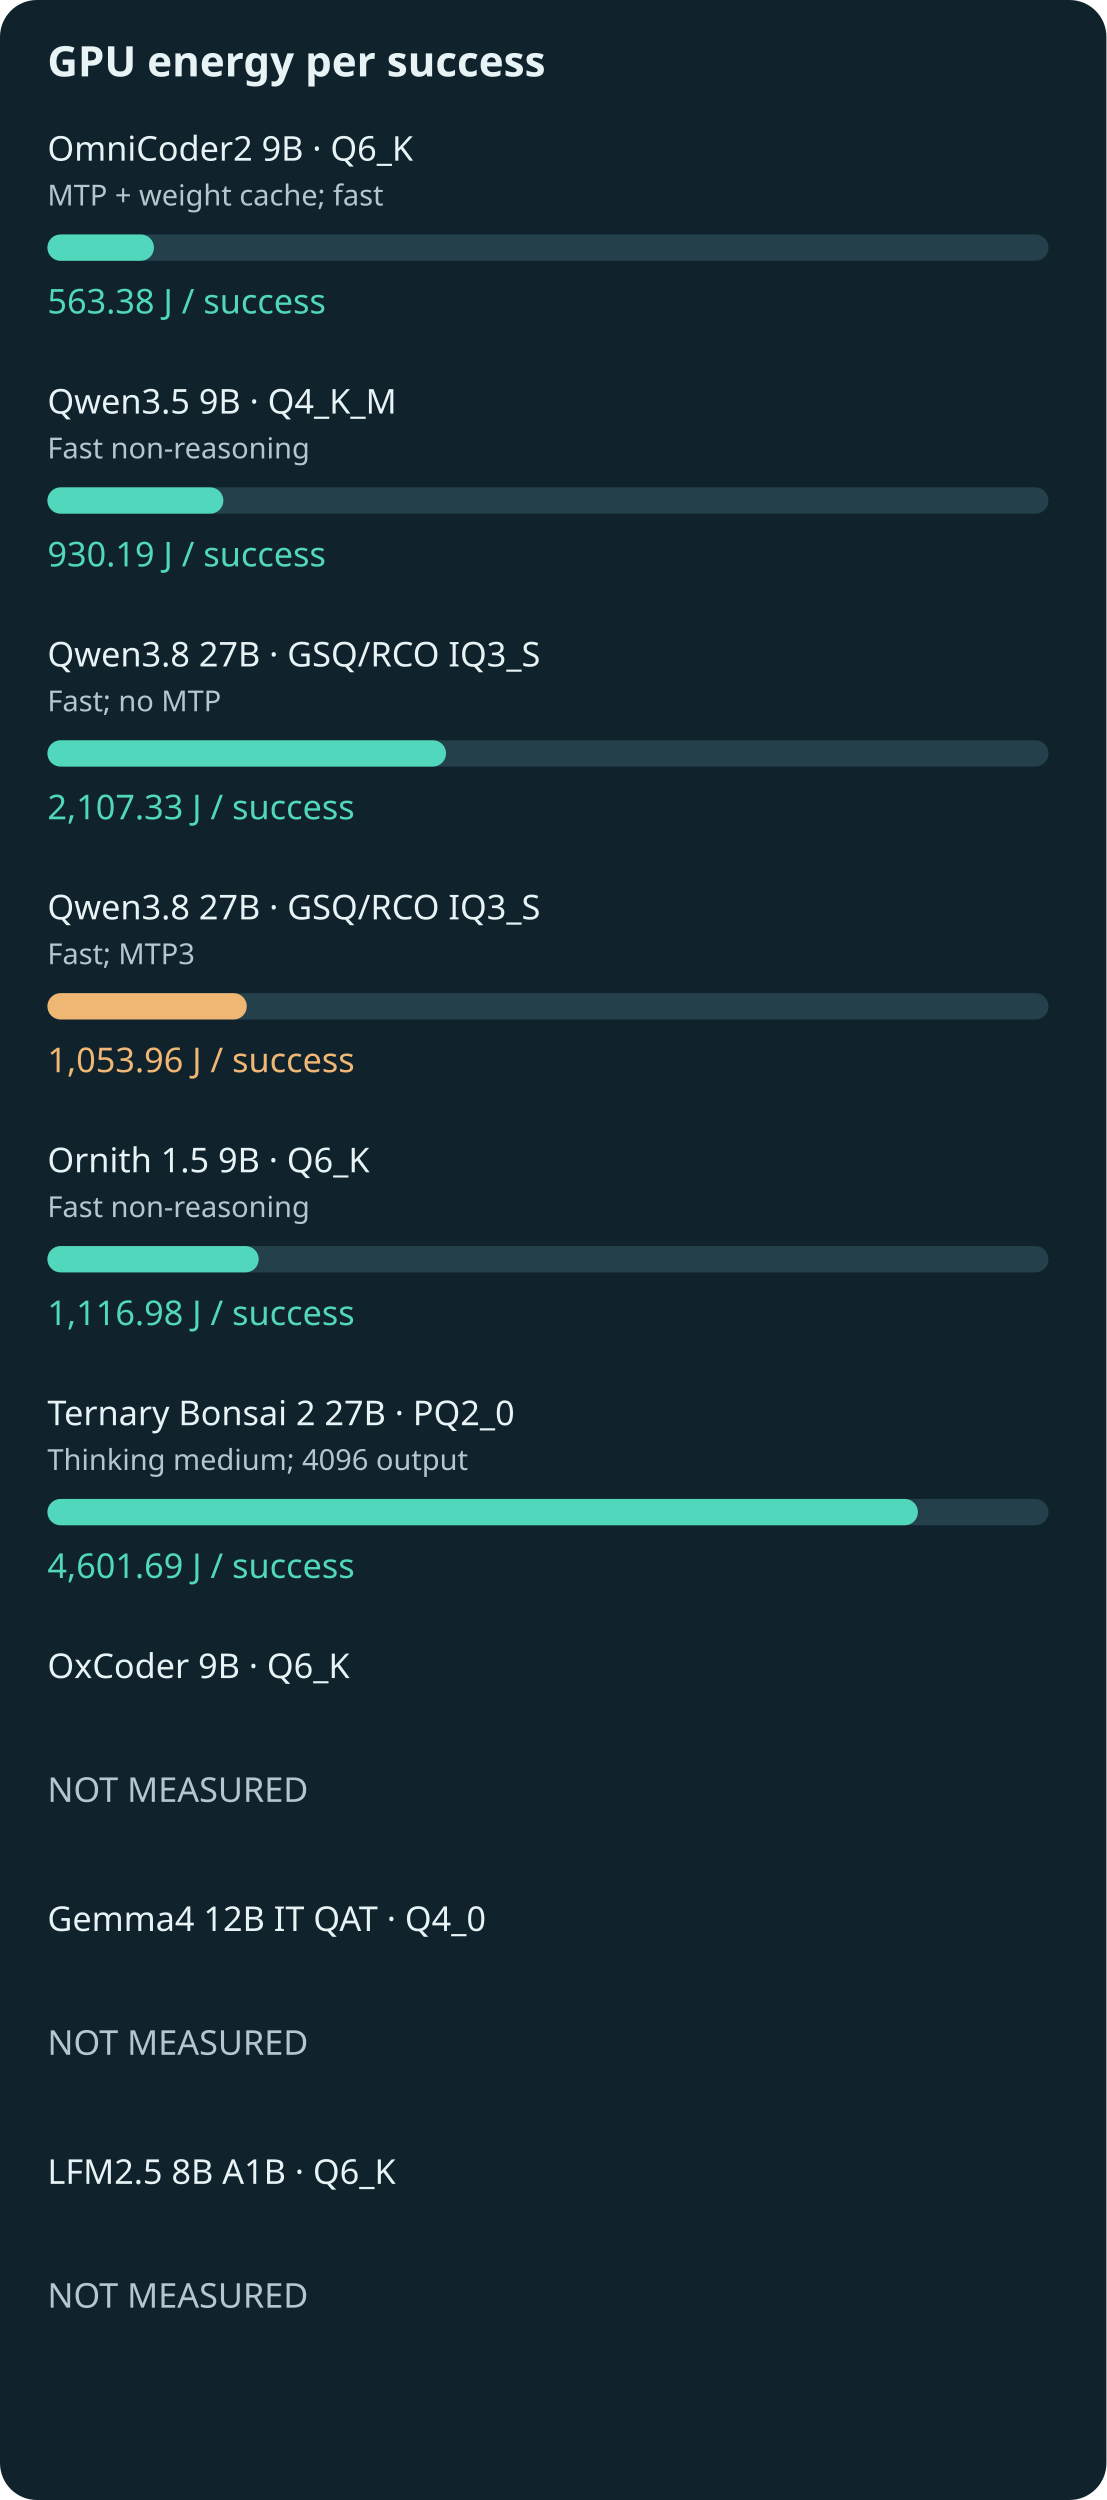
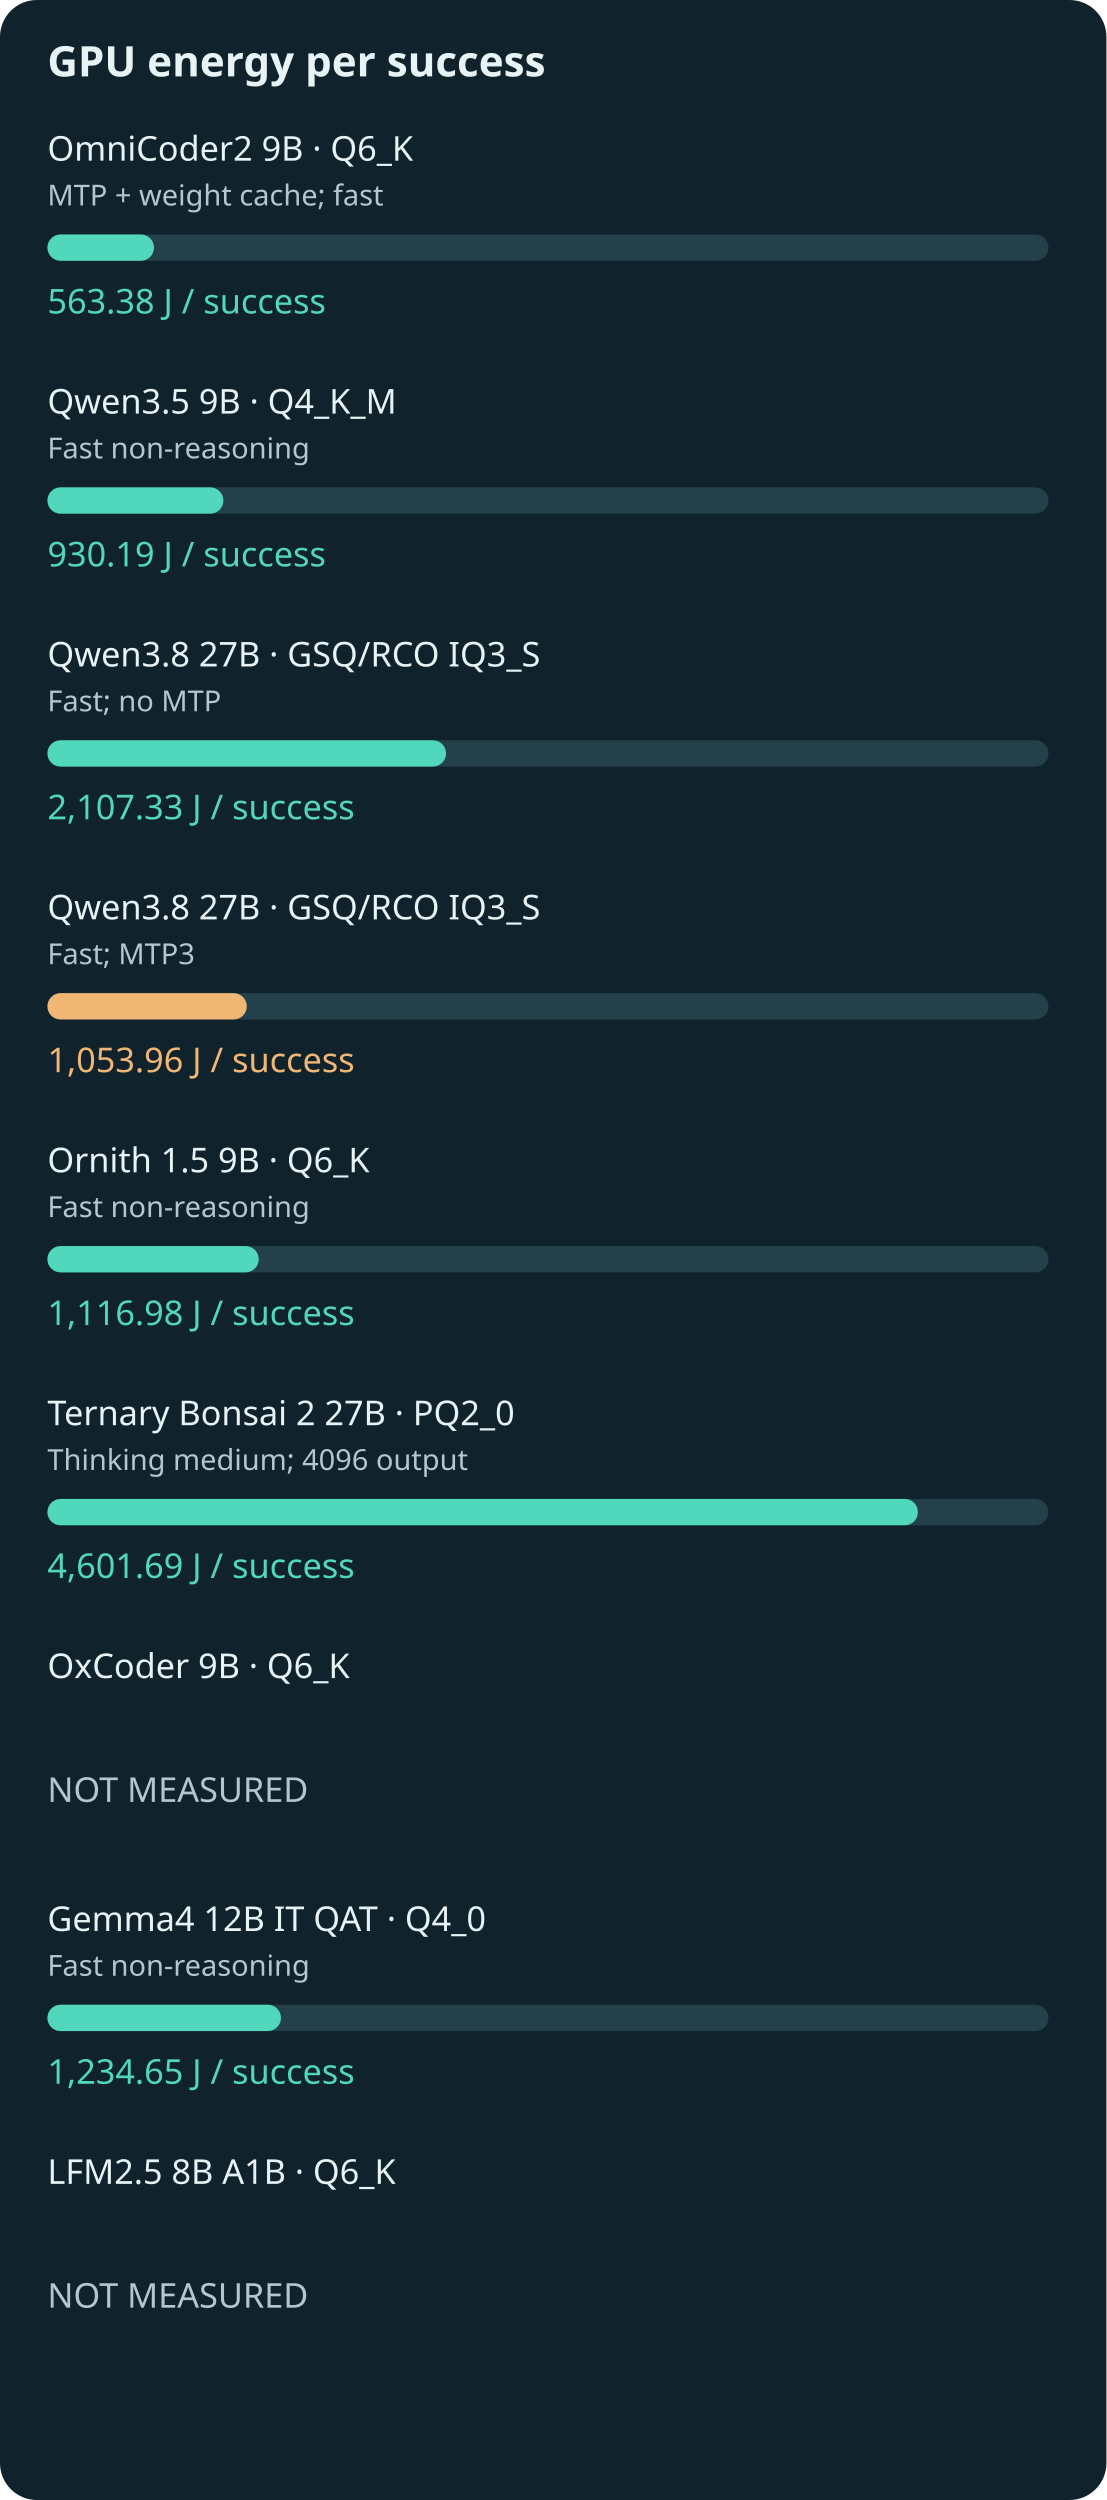
<svg xmlns="http://www.w3.org/2000/svg" viewBox="0 0 420 949" role="img" aria-labelledby="title desc">
  <rect width="420" height="949" rx="14" fill="#10232d" />
  <g font-family="system-ui,sans-serif" fill="#e8f3f5">
    <text x="18" y="29" font-size="16" font-weight="700">GPU energy per success</text>
    <text x="18" y="61" font-size="13">OmniCoder2 9B · Q6_K</text>
    <text x="18" y="78" font-size="11" fill="#b6c6cf">MTP + weight cache; fast</text>
    <rect x="18" y="89" width="380" height="10" rx="5" fill="#24404a" />
    <rect x="18" y="89" width="40.455" height="10" rx="5" fill="#51d8bc" />
    <text x="18" y="119" font-size="13" fill="#51d8bc">563.38 J / success</text>
    <text x="18" y="157" font-size="13">Qwen3.5 9B · Q4_K_M</text>
    <text x="18" y="174" font-size="11" fill="#b6c6cf">Fast non-reasoning</text>
    <rect x="18" y="185" width="380" height="10" rx="5" fill="#24404a" />
    <rect x="18" y="185" width="66.794" height="10" rx="5" fill="#51d8bc" />
    <text x="18" y="215" font-size="13" fill="#51d8bc">930.19 J / success</text>
    <text x="18" y="253" font-size="13">Qwen3.8 27B · GSQ/RCO IQ3_S</text>
    <text x="18" y="270" font-size="11" fill="#b6c6cf">Fast; no MTP</text>
    <rect x="18" y="281" width="380" height="10" rx="5" fill="#24404a" />
    <rect x="18" y="281" width="151.321" height="10" rx="5" fill="#51d8bc" />
    <text x="18" y="311" font-size="13" fill="#51d8bc">2,107.33 J / success</text>
    <text x="18" y="349" font-size="13">Qwen3.8 27B · GSQ/RCO IQ3_S</text>
    <text x="18" y="366" font-size="11" fill="#b6c6cf">Fast; MTP3</text>
    <rect x="18" y="377" width="380" height="10" rx="5" fill="#24404a" />
    <rect x="18" y="377" width="75.682" height="10" rx="5" fill="#f0b774" />
    <text x="18" y="407" font-size="13" fill="#f0b774">1,053.96 J / success</text>
    <text x="18" y="445" font-size="13">Ornith 1.5 9B · Q6_K</text>
    <text x="18" y="462" font-size="11" fill="#b6c6cf">Fast non-reasoning</text>
    <rect x="18" y="473" width="380" height="10" rx="5" fill="#24404a" />
    <rect x="18" y="473" width="80.207" height="10" rx="5" fill="#51d8bc" />
    <text x="18" y="503" font-size="13" fill="#51d8bc">1,116.98 J / success</text>
    <text x="18" y="541" font-size="13">Ternary Bonsai 2 27B · PQ2_0</text>
    <text x="18" y="558" font-size="11" fill="#b6c6cf">Thinking medium; 4096 output</text>
    <rect x="18" y="569" width="380" height="10" rx="5" fill="#24404a" />
    <rect x="18" y="569" width="330.435" height="10" rx="5" fill="#51d8bc" />
    <text x="18" y="599" font-size="13" fill="#51d8bc">4,601.69 J / success</text>
    <text x="18" y="637" font-size="13">OxCoder 9B · Q6_K</text>
    <text x="18" y="684" fill="#b6c6cf" font-size="13">NOT MEASURED</text>
    <text x="18" y="733" font-size="13">Gemma4 12B IT QAT · Q4_0</text>
-     <text x="18" y="780" fill="#b6c6cf" font-size="13">NOT MEASURED</text>
+     <text x="18" y="750" font-size="11" fill="#b6c6cf">Fast non-reasoning</text>
+     <rect x="18" y="761" width="380" height="10" rx="5" fill="#24404a" />
+     <rect x="18" y="761" width="88.657" height="10" rx="5" fill="#51d8bc" />
+     <text x="18" y="791" font-size="13" fill="#51d8bc">1,234.65 J / success</text>
    <text x="18" y="829" font-size="13">LFM2.5 8B A1B · Q6_K</text>
    <text x="18" y="876" fill="#b6c6cf" font-size="13">NOT MEASURED</text>
  </g>
</svg>
